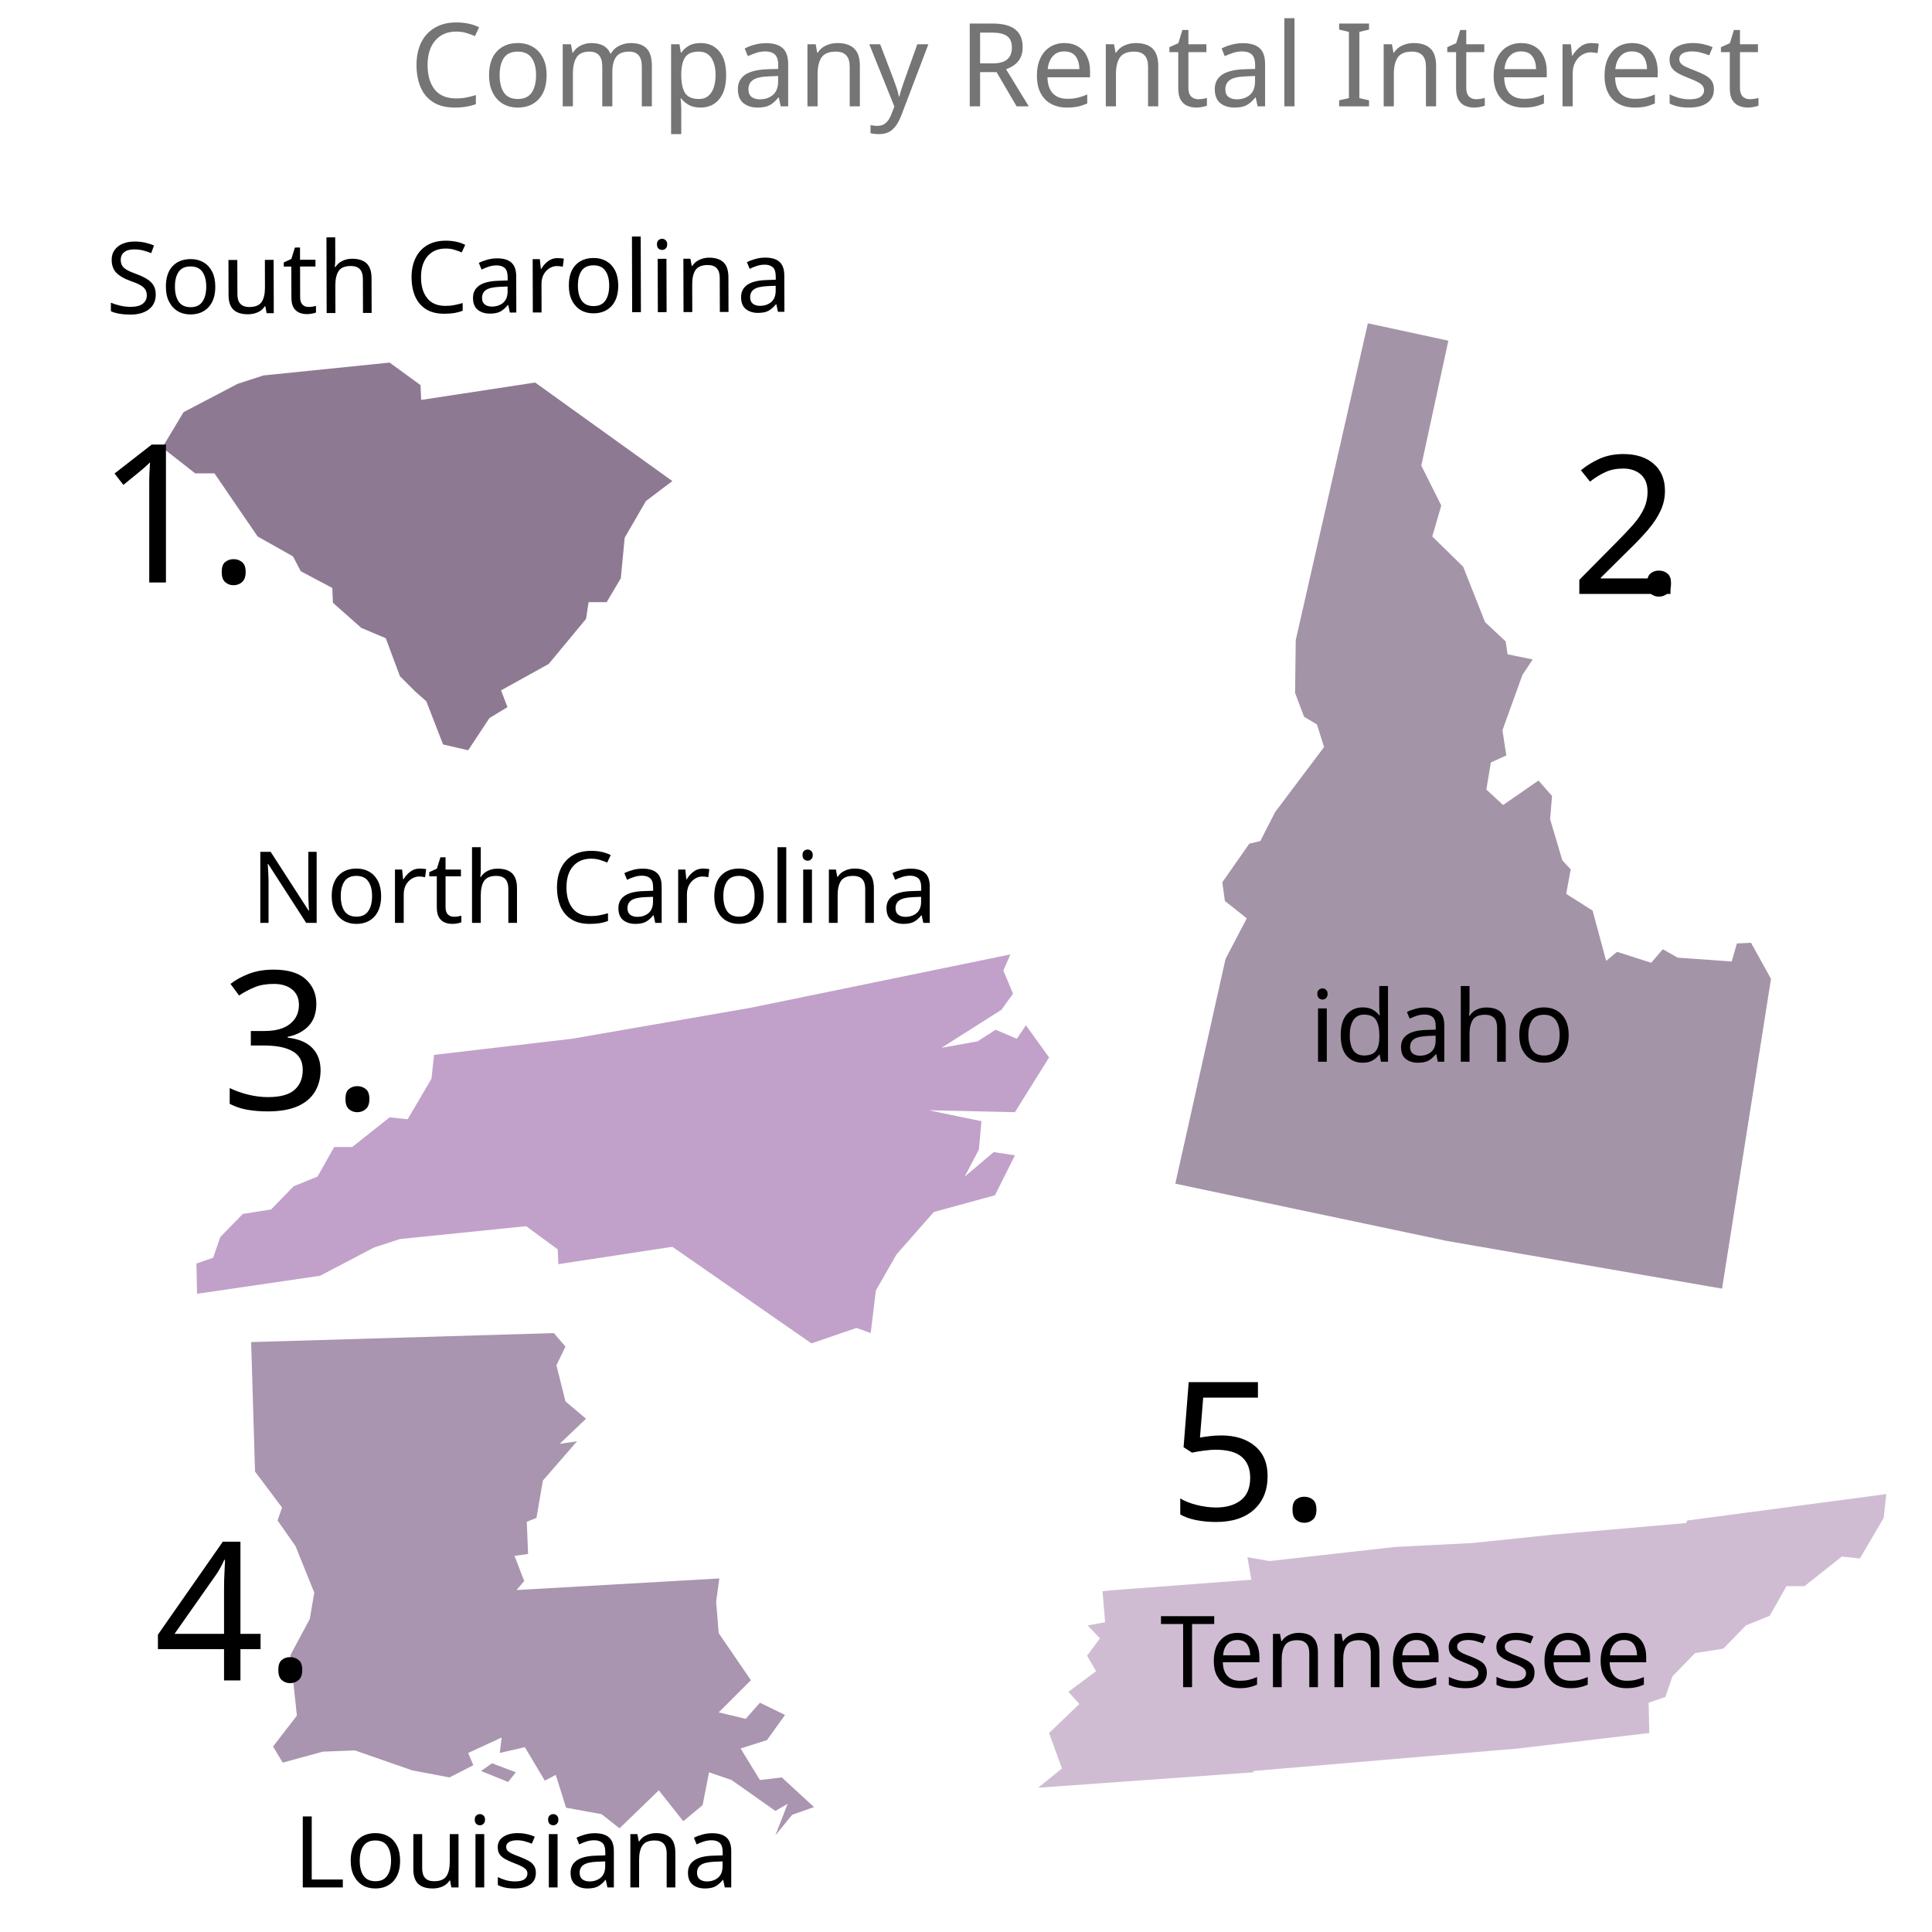
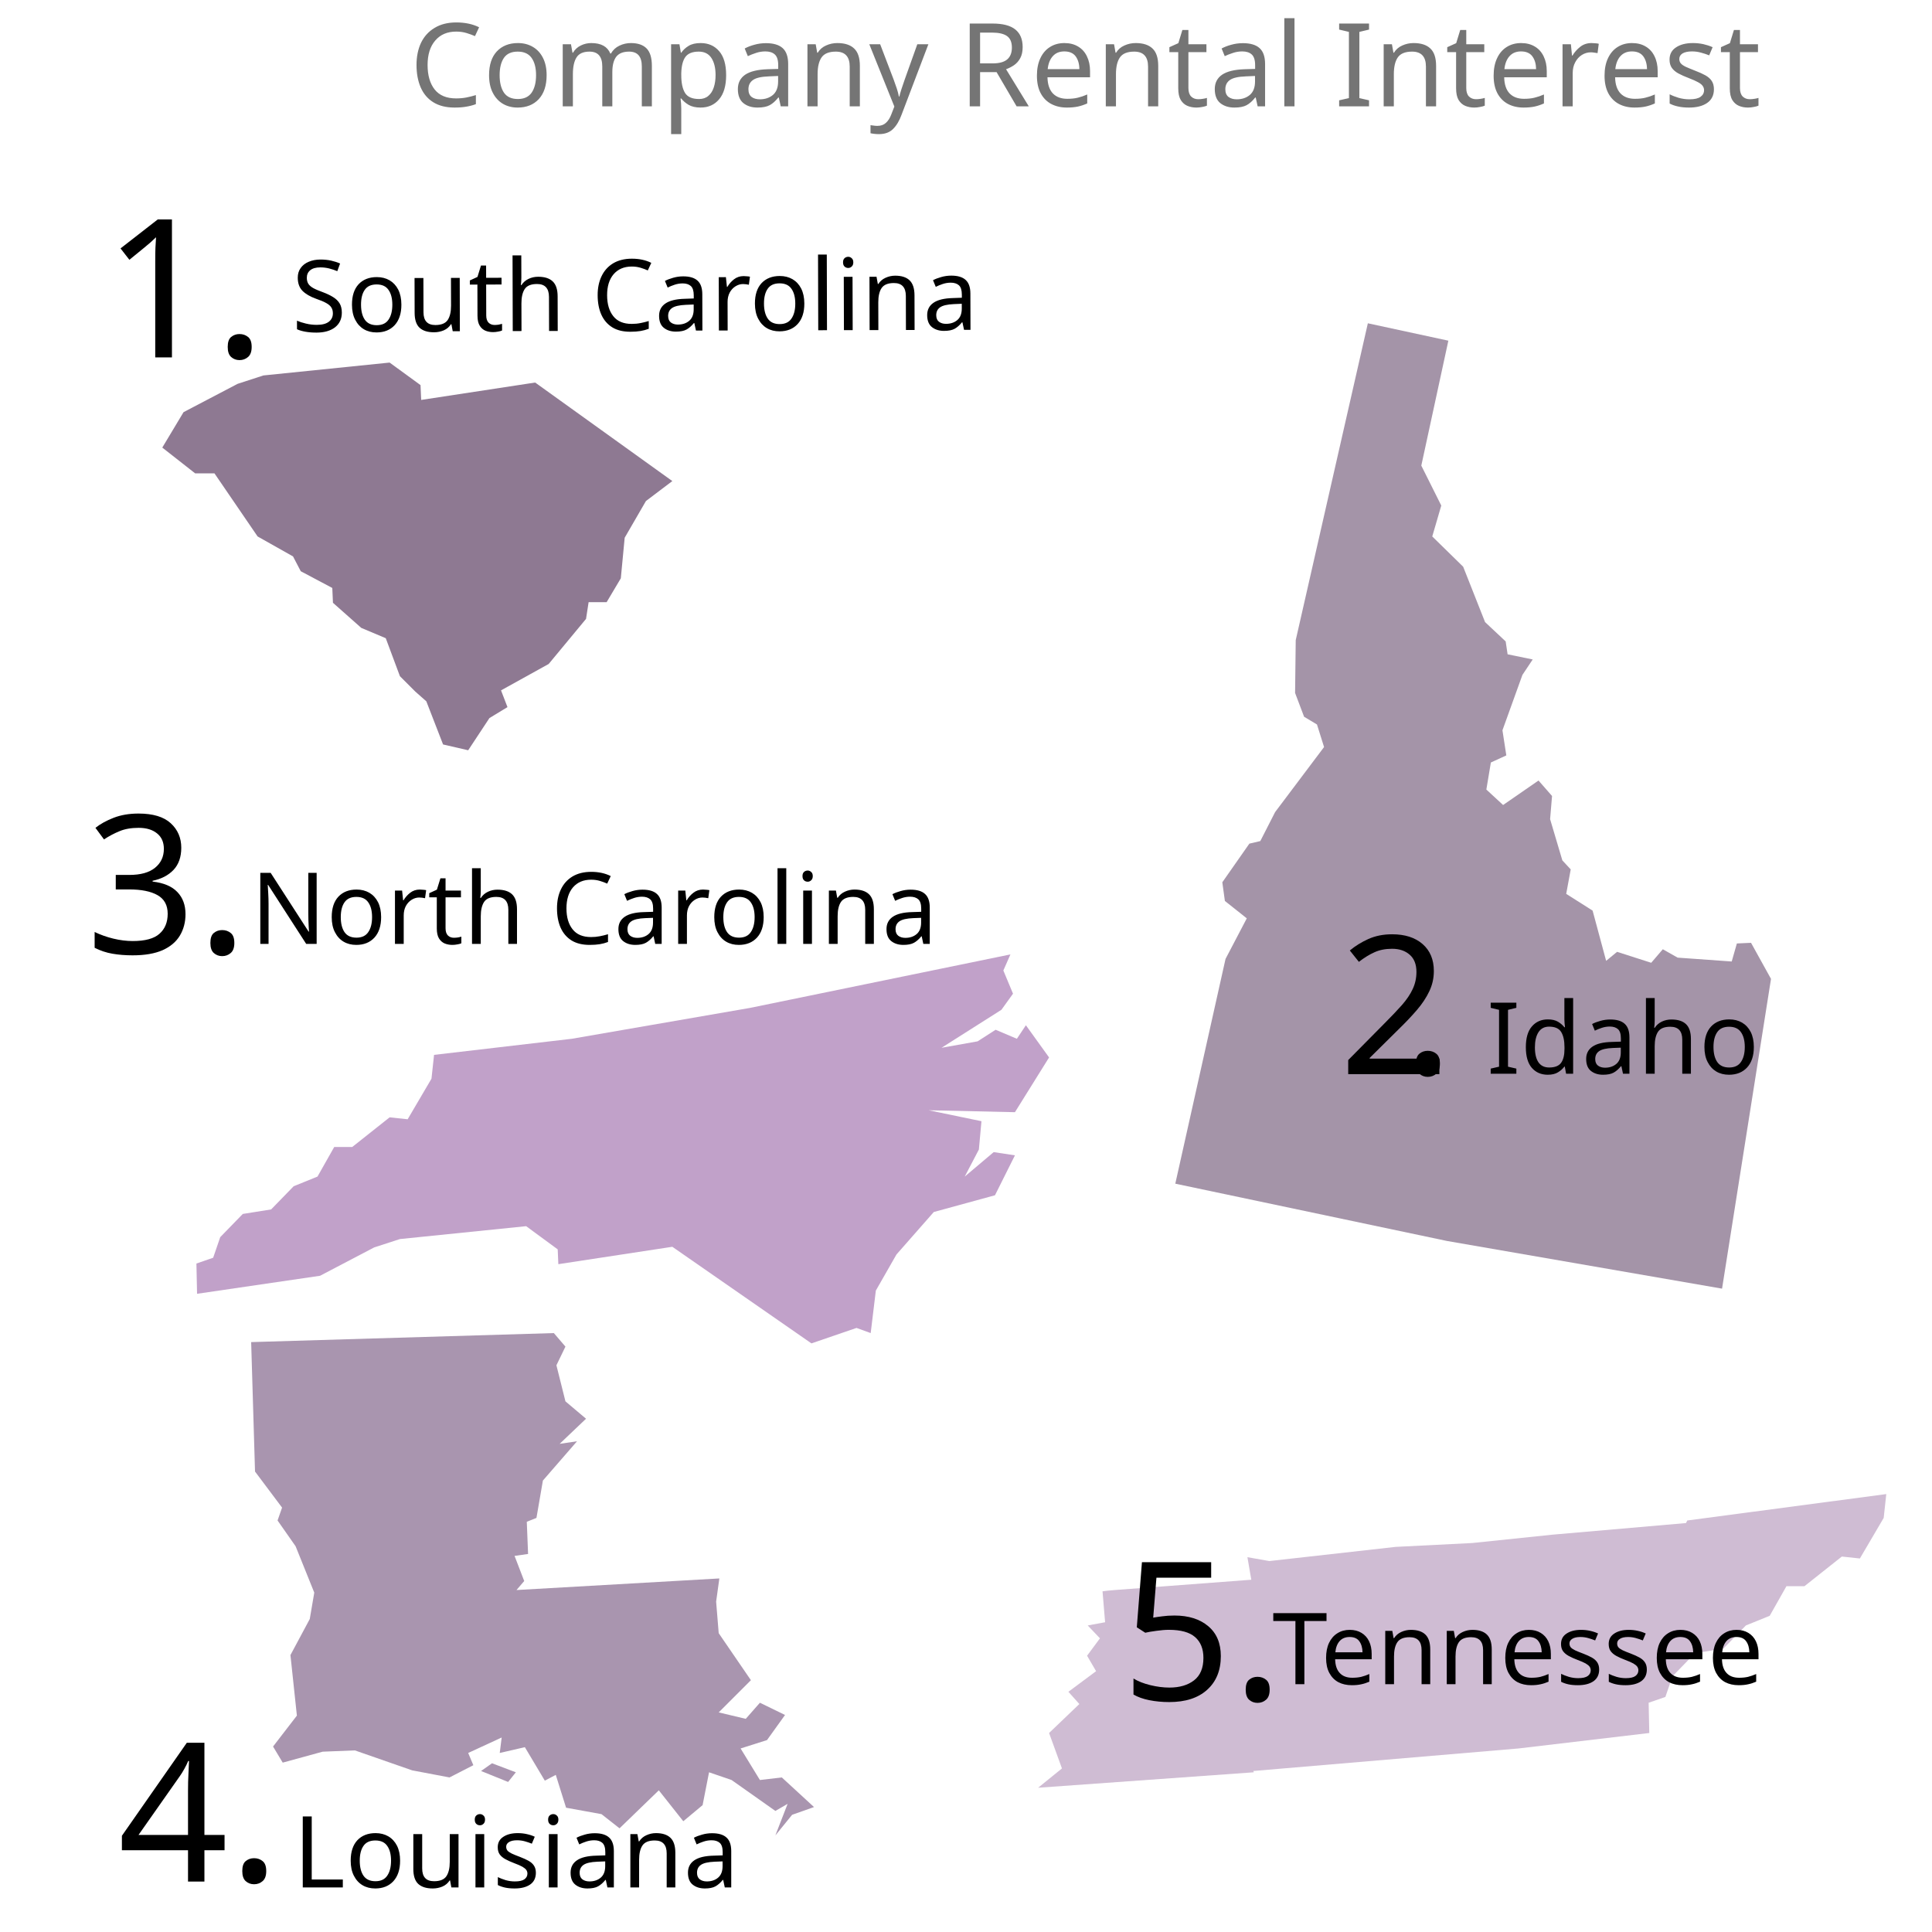
<svg xmlns="http://www.w3.org/2000/svg" version="1.1" id="Layer_1" x="0px" y="0px" viewBox="0 0 300 300" style="enable-background:new 0 0 300 300;" xml:space="preserve">
  <style type="text/css">
	.st0{fill:#8E7992;}
	.st1{fill:#A494A8;}
	.st2{fill:#C1A1C9;}
	.st3{fill:#A995AF;}
	.st4{fill:#CFBCD3;}
	.st5{display:none;}
	.st6{display:inline;fill:none;}
	.st7{display:inline;fill:#2D2D2D;}
	.st8{font-family:'Avenir-Roman';}
	.st9{font-size:15.457px;}
	.st10{fill:none;}
	.st11{font-family:'GoodlifeBrush';}
	.st12{fill:#757575;}
	.st13{font-size:18px;}
	.st14{font-size:30px;}
</style>
  <path vector-effect="non-scaling-stroke" class="st0" d="M28.5,64l8.4-4.4l0,0l4-1.3l19.6-2l4.8,3.5l0.1,2.3l17.7-2.7l21.3,15.3  l-4.1,3.1L97,83.5l-0.6,6.3l-2.2,3.7h-2.8L91,96.1l-5.8,7l-7.4,4.1l1,2.6l-2.8,1.7l-3.3,5l-3.9-0.9l-2.6-6.7l-1.7-1.5l-0.1-0.1  l0.1,0.1l-0.1-0.1l-2.3-2.3l0,0l-2.2-5.9l-3.8-1.6l-4.4-3.9l-0.1-2.3l-4.9-2.6l-1.2-2.3L40,83.3l-6.7-9.8h-3l-5.1-4L28.5,64z" />
  <path vector-effect="non-scaling-stroke" class="st1" d="M201.1,107.6l0.1-8.2l11.2-49.2l12.5,2.7l-4.2,19.4l3.1,6.2l-1.4,4.8  l4.8,4.7l3.4,8.6l3.2,3l0.3,2l3.9,0.8l-1.6,2.4l-3.1,8.6l0.6,3.9l-2.4,1.1l-0.7,4.2l2.6,2.4l5.5-3.8l2.1,2.4l-0.3,3.6l1.9,6.4  l1.3,1.4l-0.7,3.8l4.1,2.6l2.1,7.8l1.7-1.4l5.3,1.7l1.8-2.1l2.3,1.3l8.4,0.6l0.8-2.8l2.2-0.1l3.1,5.6l-7.6,48.1l-42.7-7.4l-42.2-8.9  l7.8-34.9l3.3-6.3l-3.4-2.7l-0.4-2.9l4.2-6l1.7-0.4l2.3-4.5l7.6-10.1l-1.1-3.5l-2-1.2L201.1,107.6z" />
  <path vector-effect="non-scaling-stroke" class="st2" d="M33.1,195.3L33.1,195.3l1.1-3.2l3.5-3.6l4.4-0.7l3.5-3.6l3.7-1.5l2.6-4.6  h2.8l5.8-4.6l2.8,0.3l3.7-6.3l0.4-3.7l21.4-2.5l27.7-4.8l40.4-8.3l-1.1,2.5l1.5,3.6l-1.8,2.5l-9.3,5.9l5.6-1l2.8-1.8l3.3,1.4  l1.4-2.1l3.6,5l-5.3,8.5l-13.4-0.3l8.2,1.7l-0.4,4.4l-2.2,4.2l4.5-3.8l3.3,0.5l-3.1,6.2l-9.5,2.6l-5.8,6.6l-3.2,5.6l-0.8,6.6  l-2.2-0.8l-7,2.4l-21.6-15l-17.7,2.7l-0.1-2.3l-4.9-3.6l-19.6,2l-4,1.3l0,0l-8.4,4.4l-19.1,2.8l-0.1-4.7L33.1,195.3z" />
  <path vector-effect="non-scaling-stroke" class="st3" d="M74.7,275l1.7-1.2l3.7,1.4l-1.2,1.5L74.7,275z M39,208.4l47-1.4l1.8,2.1  l-1.4,2.9l1.4,5.6l3.2,2.7l-4.1,3.9l2.7-0.4l-5.3,6.1l-1,5.8l-1.5,0.6l0.2,5l-2.1,0.3l1.5,3.9l-1.2,1.4l31.5-1.8l-0.5,3.6l0,0  l0.4,4.9l0,0l5,7.3l-5,5l4.2,1l2.2-2.5l3.9,1.9l-2.8,3.9l-4.1,1.3l3,4.9l3.4-0.4l5,4.6l-3.4,1.2l-2.6,3.2l1.9-4.9l-1.9,1.1l-6.8-4.8  l-3.5-1.2l-1,5.1l-3,2.5l-3.8-4.8l-6.1,5.9l-2.8-2.2l-5.5-1l-1.6-5.1l-1.7,0.9l-3.1-5.2l-3.9,0.9l0.3-2.4l-5.2,2.4l0.8,1.9l-3.7,1.9  l-5.8-1.1l-8.9-3.1l-5,0.2l-6.2,1.7l-1.5-2.5l3.7-4.8l-1-9.4l3-5.6l0.7-4.1l-2.9-7.2l-2.8-4l0.7-2l-4.2-5.6L39,208.4z" />
  <path vector-effect="non-scaling-stroke" class="st4" d="M168.8,257.1l2-2.7l-1.9-2l2.7-0.5l-0.4-4.8l0.8-0.1l1.1-0.1l21.2-1.6  l-0.6-3.5l3.4,0.6l19.6-2.2l11.9-0.6l12.5-1.3l20.7-1.8l0.2-0.4l30.9-4.1l-0.4,3.7l-3.7,6.3l-2.8-0.3l-5.8,4.6h-2.8l-2.6,4.6  l-3.7,1.5l-3.5,3.6l-4.4,0.7l-3.5,3.6l-1.1,3.2l0,0l-2.6,0.9l0.1,4.7l-20.3,2.4l-41.2,3.5l0.1,0.2l-33.5,2.4l3.7-3l-2-5.5l4.7-4.5  l-1.7-1.9l4.3-3.2L168.8,257.1z" />
  <g class="st5">
    <rect x="173.6" y="86.8" class="st6" width="99.4" height="34.8" />
    <text transform="matrix(1 0 0 1 173.6094 98.4474)" class="st7 st8 st9">Tennessee</text>
    <rect x="188.9" y="178.5" class="st6" width="113.3" height="46.2" />
    <text transform="matrix(1 0 0 1 188.8756 190.1363)" class="st7 st8 st9">South Carolina</text>
    <rect x="25.9" y="59.5" class="st6" width="113.3" height="46.2" />
    <text transform="matrix(1 0 0 1 25.8756 71.1363)" class="st7 st8 st9">North Carolina</text>
    <rect x="28.5" y="203.4" class="st6" width="113.3" height="46.2" />
    <text transform="matrix(1 0 0 1 28.4618 215.083)" class="st7 st8 st9">Louisiana</text>
    <rect x="119.5" y="202.5" class="st6" width="99.4" height="34.8" />
    <text transform="matrix(1 0 0 1 119.543 214.2207)" class="st7 st8 st9">Idaho</text>
  </g>
  <rect x="185.3" y="134.1" class="st10" width="146.2" height="34.8" />
-   <text transform="matrix(1 -2.726965e-03 2.726965e-03 1 12.4223 48.7152)" class="st11 st9"> South Carolina</text>
+   <text transform="matrix(1 -2.726965e-03 2.726965e-03 1 41.318 51.5116)" class="st11 st9"> South Carolina</text>
  <rect x="175.8" y="86.6" class="st10" width="146.2" height="34.8" />
-   <text transform="matrix(1 0 0 1 180.1202 261.9872)" class="st11 st9">Tennessee</text>
-   <text transform="matrix(1 0 0 1 38.9197 143.3051)" class="st11 st9">North Carolina</text>
+   <text transform="matrix(1 0 0 1 197.5589 261.5211)" class="st11 st9">Tennessee</text>
+   <text transform="matrix(1 0 0 1 38.9197 146.5675)" class="st11 st9">North Carolina</text>
  <text transform="matrix(1 0 0 1 41.4949 293.0838)" class="st11 st9"> Louisiana</text>
  <rect x="63.5" y="224.5" class="st10" width="45.5" height="22" />
-   <text transform="matrix(1 0 0 1 199.3332 164.865)" class="st11 st9"> idaho</text>
+   <text transform="matrix(1 0 0 1 226.8307 166.7292)" class="st11 st9"> Idaho</text>
  <text transform="matrix(1 0 0 1 63.5828 16.515)" class="st12 st11 st13">Company Rental Interest</text>
  <rect x="15.1" y="75.3" class="st10" width="74.6" height="72.7" />
-   <text transform="matrix(1 0 0 1 15.1113 90.4502)" class="st11 st14">1.</text>
+   <text transform="matrix(1 0 0 1 16.0435 55.4957)" class="st11 st14">1.</text>
  <rect x="243.8" y="77.1" class="st10" width="45" height="40.1" />
-   <text transform="matrix(1 0 0 1 243.7993 92.2241)" class="st11 st14">2</text>
-   <text transform="matrix(1 0 0 1 253.5994 92.2241)" class="st11 st14">.</text>
+   <text transform="matrix(1 0 0 1 207.9127 166.7936)" class="st11 st14">2</text>
+   <text transform="matrix(1 0 0 1 217.7128 166.7936)" class="st11 st14">.</text>
  <rect x="34.3" y="157.1" class="st10" width="34.7" height="26.4" />
-   <text transform="matrix(1 0 0 1 34.3241 172.2815)" class="st11 st14">3.</text>
+   <text transform="matrix(1 0 0 1 13.3514 148.0464)" class="st11 st14">3.</text>
  <rect x="23.9" y="245.8" class="st10" width="111.3" height="99.5" />
-   <text transform="matrix(1 0 0 1 23.8975 260.9382)" class="st11 st14">4. </text>
-   <rect x="181.4" y="220.9" class="st10" width="35.1" height="38.9" />
-   <text transform="matrix(1 0 0 1 181.3788 236.0357)" class="st11 st14">5. </text>
+   <text transform="matrix(1 0 0 1 18.3048 292.1642)" class="st11 st14">4. </text>
+   <rect x="177.4" y="220.9" class="st10" width="35.1" height="38.9" />
+   <text transform="matrix(1 0 0 1 174.1164 263.9993)" class="st11 st14">5. </text>
</svg>
